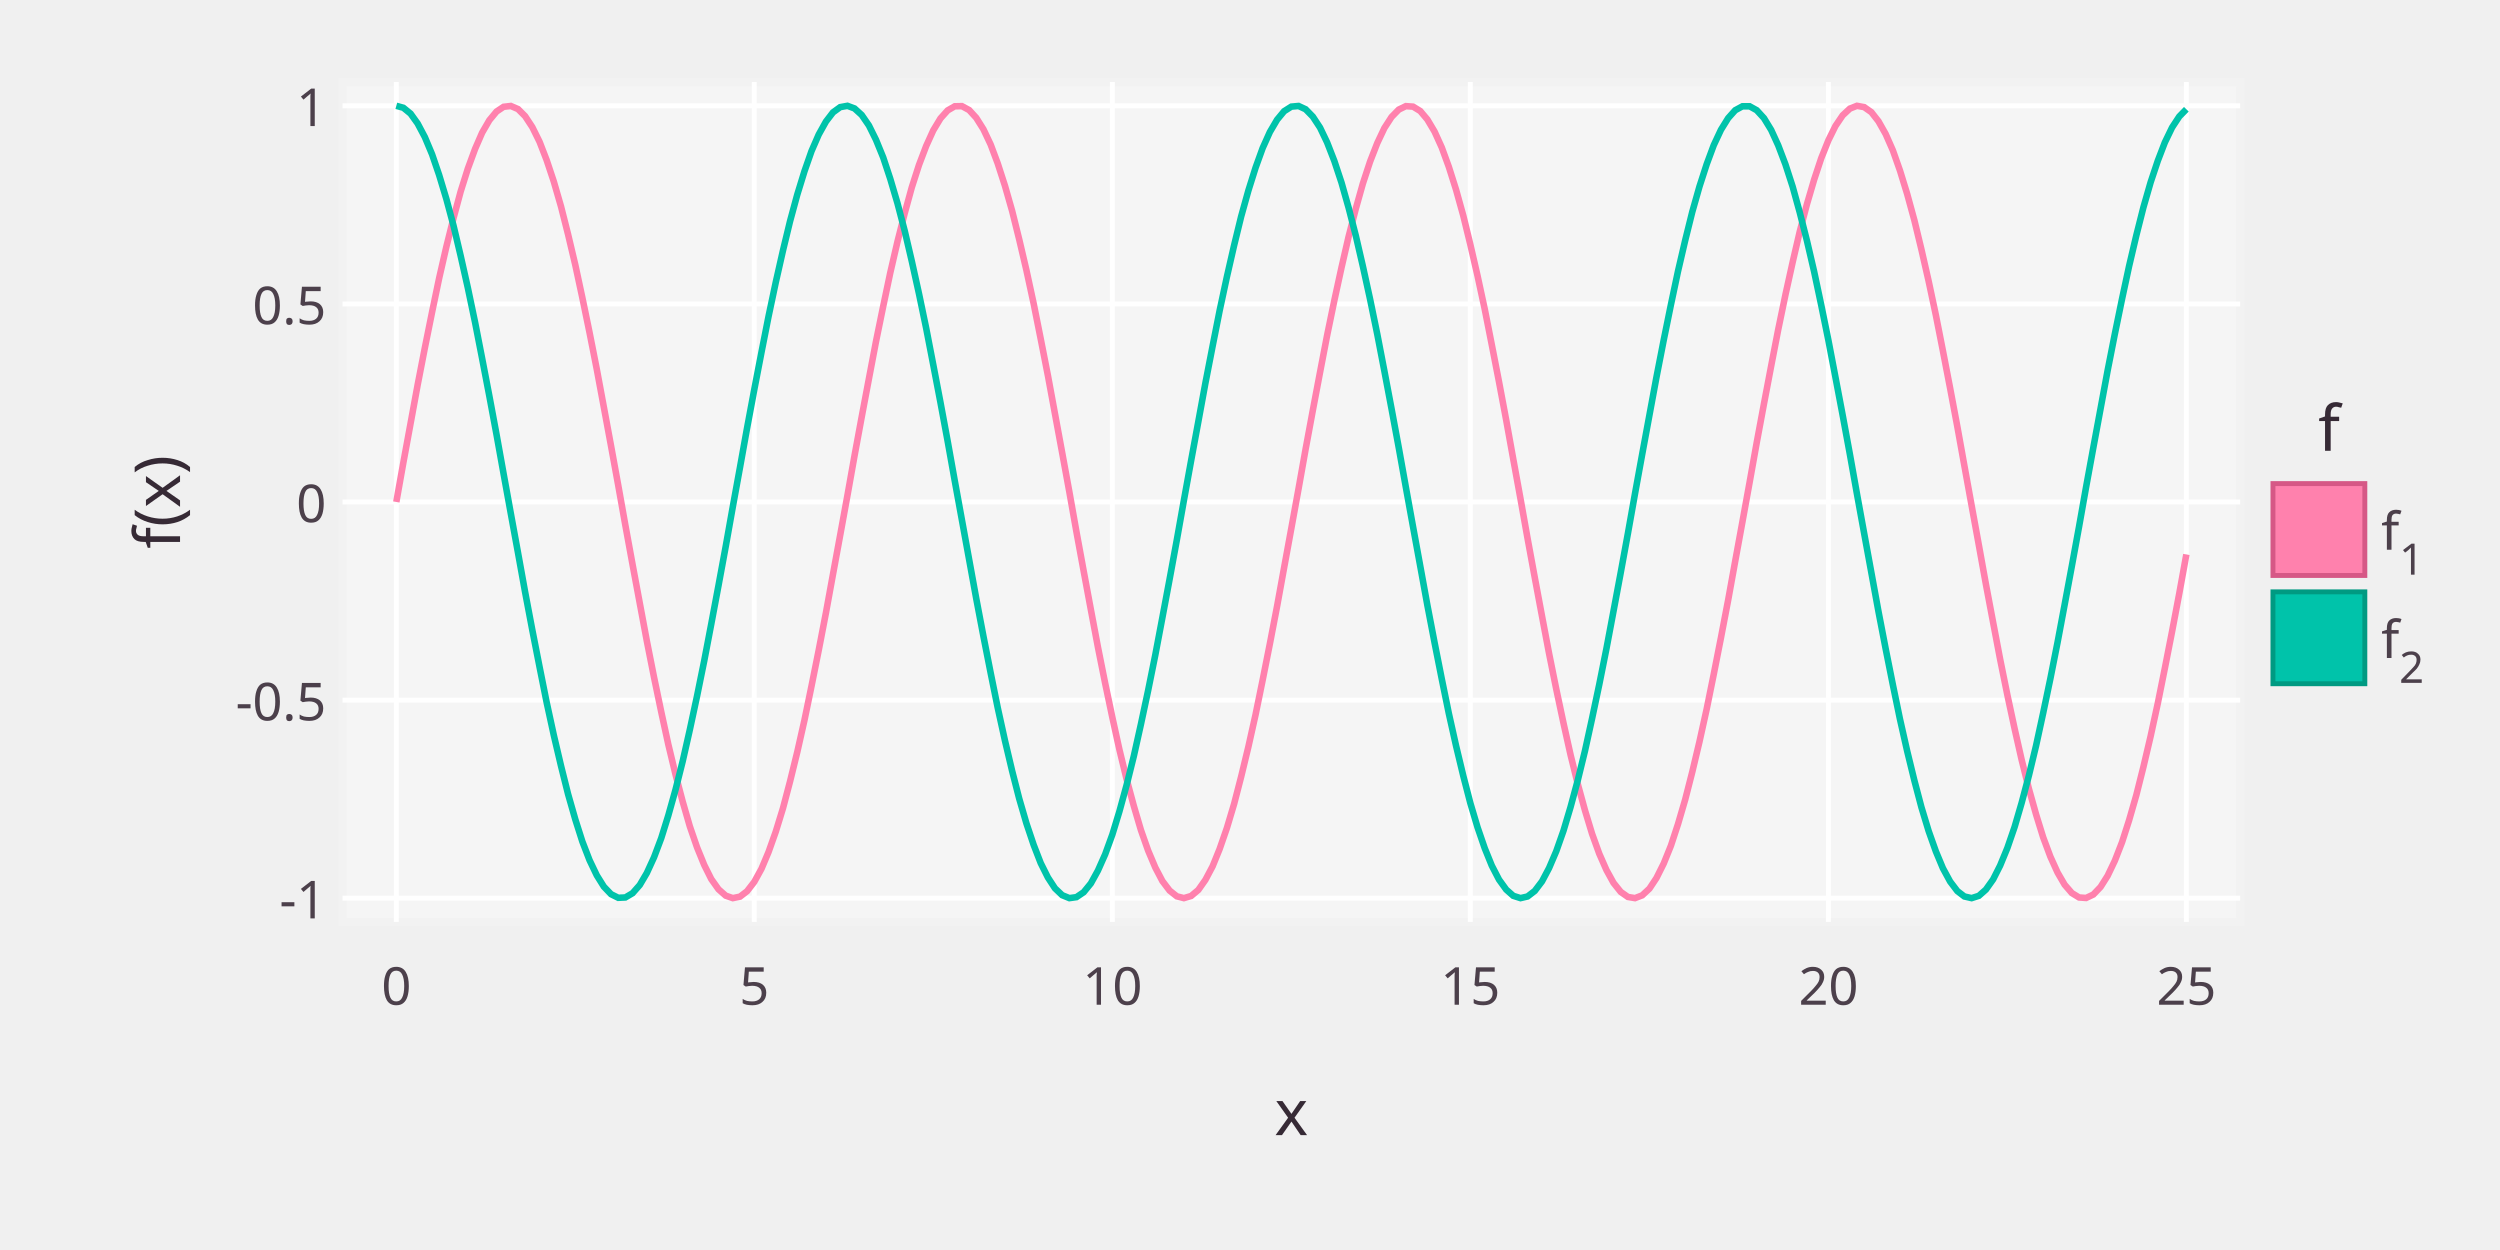
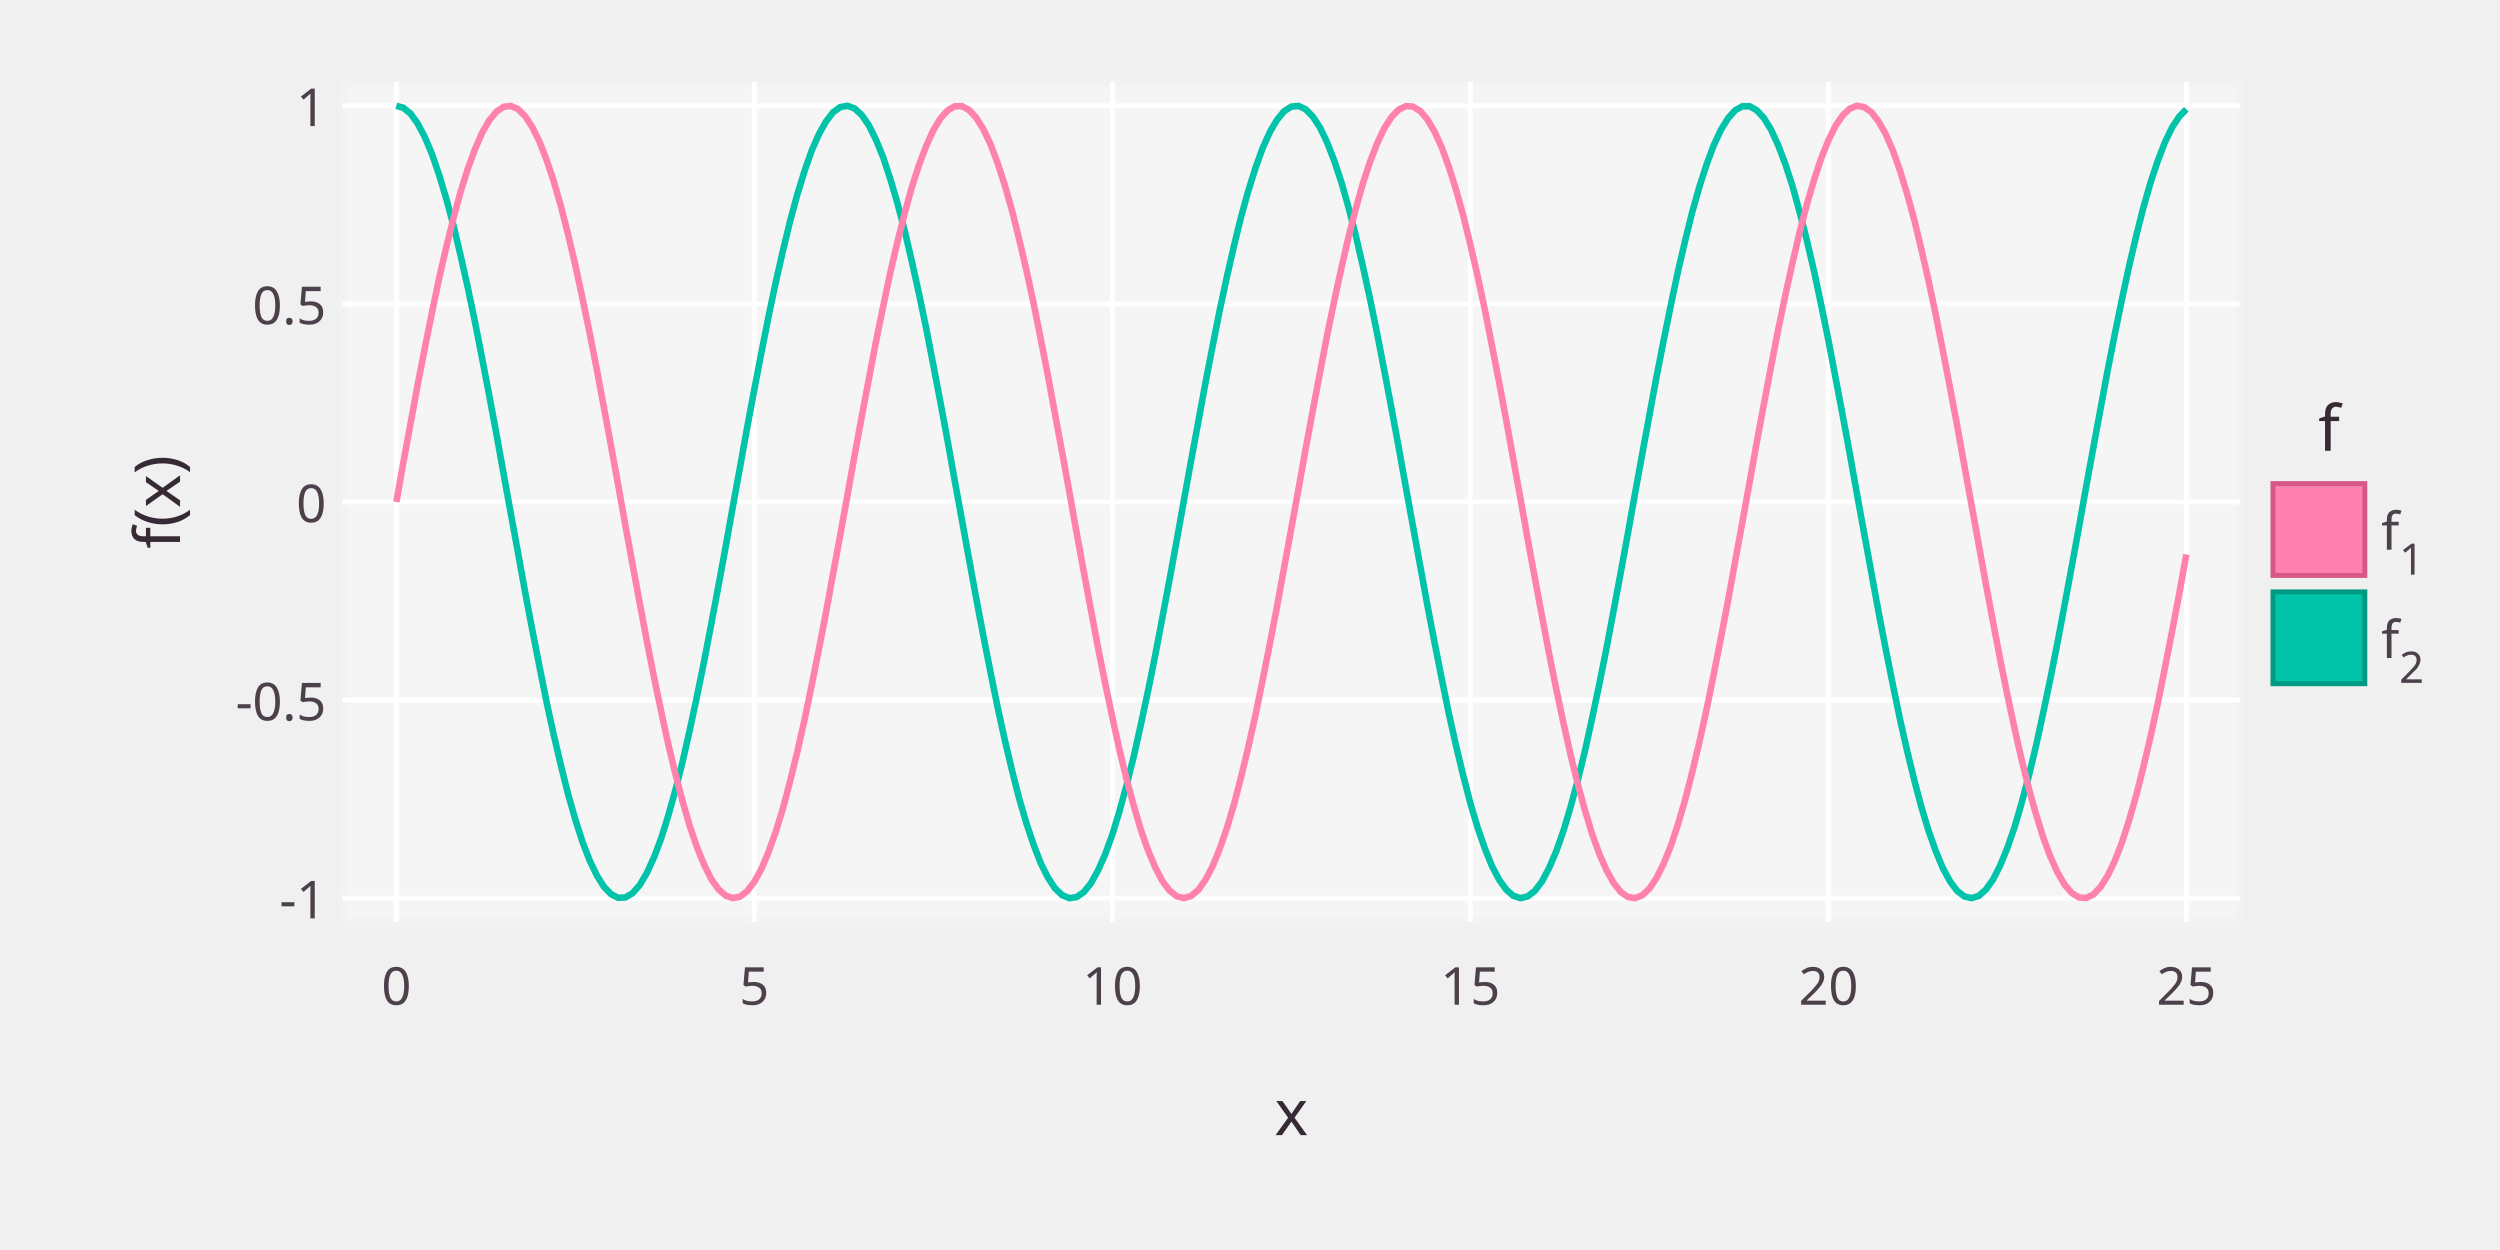
<svg xmlns="http://www.w3.org/2000/svg" xmlns:xlink="http://www.w3.org/1999/xlink" version="1.1" width="152.4mm" height="76.2mm" viewBox="0 0 152.4 76.2" style="stroke:black;fill:black" stroke-width="0.5">
  <g stroke="#F2F2F2" fill="#F5F5F5">
    <path d="M 20.88 5 L 136.56 5 136.56 56.2 20.88 56.2 z" />
-     <g stroke="#FFFFFF" stroke-width="0.3">
+     <g stroke-width="0.3" stroke="#FFFFFF">
      <path d="M133.28,5 L 133.28 56.2" />
      <path d="M89.63,5 L 89.63 56.2" />
      <path d="M24.16,5 L 24.16 56.2" />
      <path d="M45.98,5 L 45.98 56.2" />
      <path d="M111.46,5 L 111.46 56.2" />
      <path d="M67.81,5 L 67.81 56.2" />
    </g>
-     <g stroke="#FFFFFF" stroke-width="0.3">
+     <g stroke-width="0.3" stroke="#FFFFFF">
      <path d="M20.88,42.68 L 136.56 42.68" />
      <path d="M20.88,54.75 L 136.56 54.75" />
      <path d="M20.88,30.6 L 136.56 30.6" />
      <path d="M20.88,18.53 L 136.56 18.53" />
      <path d="M20.88,6.45 L 136.56 6.45" />
    </g>
  </g>
  <g stroke-width="0.4" fill="none">
+     <g class="color_group_f&lt;sub&gt;2&lt;/sub&gt;" stroke="#00C3AA">
+       <path d="M24.16,6.45 L 24.59 6.57 25.03 6.93 25.46 7.53 25.9 8.36 26.34 9.41 26.77 10.67 27.21 12.13 27.65 13.77 28.08 15.59 28.52 17.55 28.96 19.65 29.39 21.85 29.83 24.14 30.27 26.5 30.7 28.89 31.14 31.31 31.58 33.71 32.01 36.09 32.45 38.41 32.89 40.65 33.32 42.8 33.76 44.82 34.2 46.69 34.63 48.41 35.07 49.95 35.5 51.3 35.94 52.44 36.38 53.36 36.81 54.05 37.25 54.51 37.69 54.73 38.12 54.71 38.56 54.45 39 53.95 39.43 53.22 39.87 52.26 40.31 51.09 40.74 49.71 41.18 48.14 41.62 46.39 42.05 44.49 42.49 42.44 42.93 40.28 43.36 38.03 43.8 35.69 44.24 33.31 44.67 30.9 45.11 28.49 45.54 26.1 45.98 23.75 46.42 21.47 46.85 19.29 47.29 17.21 47.73 15.27 48.16 13.49 48.6 11.87 49.04 10.44 49.47 9.21 49.91 8.2 50.35 7.41 50.78 6.85 51.22 6.53 51.66 6.45 52.09 6.61 52.53 7.01 52.97 7.65 53.4 8.52 53.84 9.6 54.27 10.9 54.71 12.39 55.15 14.07 55.58 15.91 56.02 17.9 56.46 20.01 56.89 22.23 57.33 24.53 57.77 26.9 58.2 29.3 58.64 31.71 59.08 34.12 59.51 36.48 59.95 38.79 60.39 41.02 60.82 43.14 61.26 45.14 61.7 47 62.13 48.68 62.57 50.19 63.01 51.5 63.44 52.61 63.88 53.49 64.31 54.15 64.75 54.57 65.19 54.75 65.62 54.69 66.06 54.39 66.5 53.85 66.93 53.07 67.37 52.08 67.81 50.87 68.24 49.46 68.68 47.85 69.12 46.08 69.55 44.15 69.99 42.09 70.43 39.91 70.86 37.64 71.3 35.3 71.74 32.91 72.17 30.5 72.61 28.08 73.05 25.7 73.48 23.36 73.92 21.1 74.35 18.93 74.79 16.88 75.23 14.96 75.66 13.2 76.1 11.62 76.54 10.22 76.97 9.03 77.41 8.05 77.85 7.3 78.28 6.78 78.72 6.5 79.16 6.46 79.59 6.66 80.03 7.11 80.47 7.78 80.9 8.68 81.34 9.81 81.78 11.14 82.21 12.66 82.65 14.37 83.08 16.23 83.52 18.24 83.96 20.38 84.39 22.61 84.83 24.93 85.27 27.3 85.7 29.7 86.14 32.12 86.58 34.52 87.01 36.88 87.45 39.17 87.89 41.39 88.32 43.49 88.76 45.46 89.2 47.29 89.63 48.95 90.07 50.43 90.51 51.71 90.94 52.77 91.38 53.62 91.82 54.23 92.25 54.61 92.69 54.75 93.12 54.65 93.56 54.31 94 53.73 94.43 52.92 94.87 51.89 95.31 50.64 95.74 49.2 96.18 47.57 96.62 45.77 97.05 43.81 97.49 41.73 97.93 39.53 98.36 37.25 98.8 34.9 99.24 32.5 99.67 30.09 100.11 27.68 100.55 25.3 100.98 22.98 101.42 20.73 101.86 18.57 102.29 16.54 102.73 14.65 103.16 12.92 103.6 11.37 104.04 10.01 104.47 8.85 104.91 7.91 105.35 7.2 105.78 6.72 106.22 6.48 106.66 6.48 107.09 6.72 107.53 7.2 107.97 7.92 108.4 8.86 108.84 10.02 109.28 11.38 109.71 12.94 110.15 14.67 110.59 16.56 111.02 18.59 111.46 20.75 111.89 23 112.33 25.32 112.77 27.7 113.2 30.11 113.64 32.52 114.08 34.92 114.51 37.27 114.95 39.55 115.39 41.75 115.82 43.83 116.26 45.78 116.7 47.58 117.13 49.21 117.57 50.66 118.01 51.9 118.44 52.93 118.88 53.74 119.32 54.32 119.75 54.65 120.19 54.75 120.63 54.61 121.06 54.23 121.5 53.61 121.93 52.76 122.37 51.69 122.81 50.41 123.24 48.94 123.68 47.28 124.12 45.45 124.55 43.47 124.99 41.37 125.43 39.15 125.86 36.86 126.3 34.5 126.74 32.1 127.17 29.68 127.61 27.28 128.05 24.91 128.48 22.59 128.92 20.36 129.36 18.22 129.79 16.22 130.23 14.35 130.66 12.65 131.1 11.12 131.54 9.8 131.97 8.68 132.41 7.77 132.85 7.1 133.28 6.66" />
+     </g>
    <g class="color_group_f&lt;sub&gt;1&lt;/sub&gt;" stroke="#FF81AD">
      <path d="M24.16,30.6 L 24.59 28.19 25.03 25.8 25.46 23.46 25.9 21.2 26.34 19.02 26.77 16.96 27.21 15.04 27.65 13.28 28.08 11.68 28.52 10.28 28.96 9.08 29.39 8.09 29.83 7.33 30.27 6.8 30.7 6.51 31.14 6.46 31.58 6.65 32.01 7.08 32.45 7.75 32.89 8.64 33.32 9.75 33.76 11.07 34.2 12.59 34.63 14.29 35.07 16.15 35.5 18.15 35.94 20.28 36.38 22.51 36.81 24.82 37.25 27.19 37.69 29.6 38.12 32.01 38.56 34.41 39 36.77 39.43 39.07 39.87 41.29 40.31 43.4 40.74 45.38 41.18 47.21 41.62 48.88 42.05 50.37 42.49 51.65 42.93 52.73 43.36 53.59 43.8 54.21 44.24 54.6 44.67 54.75 45.11 54.66 45.54 54.33 45.98 53.76 46.42 52.96 46.85 51.94 47.29 50.7 47.73 49.27 48.16 47.64 48.6 45.85 49.04 43.9 49.47 41.82 49.91 39.63 50.35 37.35 50.78 35 51.22 32.61 51.66 30.2 52.09 27.79 52.53 25.41 52.97 23.08 53.4 20.82 53.84 18.67 54.27 16.63 54.71 14.73 55.15 13 55.58 11.43 56.02 10.06 56.46 8.9 56.89 7.95 57.33 7.22 57.77 6.73 58.2 6.48 58.64 6.47 59.08 6.71 59.51 7.18 59.95 7.88 60.39 8.81 60.82 9.96 61.26 11.32 61.7 12.86 62.13 14.59 62.57 16.47 63.01 18.5 63.44 20.65 63.88 22.89 64.31 25.22 64.75 27.6 65.19 30 65.62 32.42 66.06 34.81 66.5 37.17 66.93 39.45 67.37 41.65 67.81 43.74 68.24 45.7 68.68 47.51 69.12 49.14 69.55 50.6 69.99 51.85 70.43 52.89 70.86 53.71 71.3 54.29 71.74 54.64 72.17 54.75 72.61 54.62 73.05 54.25 73.48 53.64 73.92 52.81 74.35 51.75 74.79 50.48 75.23 49.01 75.66 47.35 76.1 45.53 76.54 43.56 76.97 41.46 77.41 39.25 77.85 36.96 78.28 34.6 78.72 32.2 79.16 29.79 79.59 27.38 80.03 25.01 80.47 22.69 80.9 20.45 81.34 18.32 81.78 16.3 82.21 14.43 82.65 12.72 83.08 11.19 83.52 9.85 83.96 8.72 84.39 7.81 84.83 7.13 85.27 6.68 85.7 6.47 86.14 6.5 86.58 6.77 87.01 7.28 87.45 8.02 87.89 8.99 88.32 10.17 88.76 11.56 89.2 13.14 89.63 14.9 90.07 16.81 90.51 18.85 90.94 21.02 91.38 23.28 91.82 25.62 92.25 28 92.69 30.41 93.12 32.82 93.56 35.21 94 37.56 94.43 39.83 94.87 42.01 95.31 44.08 95.74 46.01 96.18 47.79 96.62 49.4 97.05 50.82 97.49 52.04 97.93 53.04 98.36 53.82 98.8 54.37 99.24 54.68 99.67 54.75 100.11 54.58 100.55 54.17 100.98 53.52 101.42 52.64 101.86 51.55 102.29 50.24 102.73 48.74 103.16 47.06 103.6 45.21 104.04 43.22 104.47 41.1 104.91 38.87 105.35 36.57 105.78 34.2 106.22 31.8 106.66 29.38 107.09 26.98 107.53 24.62 107.97 22.31 108.4 20.09 108.84 17.97 109.28 15.98 109.71 14.13 110.15 12.45 110.59 10.95 111.02 9.65 111.46 8.55 111.89 7.68 112.33 7.03 112.77 6.62 113.2 6.45 113.64 6.53 114.08 6.84 114.51 7.39 114.95 8.17 115.39 9.17 115.82 10.39 116.26 11.82 116.7 13.43 117.13 15.21 117.57 17.14 118.01 19.21 118.44 21.39 118.88 23.67 119.32 26.01 119.75 28.4 120.19 30.82 120.63 33.23 121.06 35.61 121.5 37.94 121.93 40.2 122.37 42.37 122.81 44.42 123.24 46.32 123.68 48.08 124.12 49.65 124.55 51.04 124.99 52.22 125.43 53.19 125.86 53.93 126.3 54.44 126.74 54.71 127.17 54.74 127.61 54.53 128.05 54.07 128.48 53.39 128.92 52.47 129.36 51.34 129.79 50 130.23 48.47 130.66 46.76 131.1 44.89 131.54 42.87 131.97 40.73 132.41 38.49 132.85 36.17 133.28 33.8" />
-     </g>
-     <g class="color_group_f&lt;sub&gt;2&lt;/sub&gt;" stroke="#00C3AA">
-       <path d="M24.16,6.45 L 24.59 6.57 25.03 6.93 25.46 7.53 25.9 8.36 26.34 9.41 26.77 10.67 27.21 12.13 27.65 13.77 28.08 15.59 28.52 17.55 28.96 19.65 29.39 21.85 29.83 24.14 30.27 26.5 30.7 28.89 31.14 31.31 31.58 33.71 32.01 36.09 32.45 38.41 32.89 40.65 33.32 42.8 33.76 44.82 34.2 46.69 34.63 48.41 35.07 49.95 35.5 51.3 35.94 52.44 36.38 53.36 36.81 54.05 37.25 54.51 37.69 54.73 38.12 54.71 38.56 54.45 39 53.95 39.43 53.22 39.87 52.26 40.31 51.09 40.74 49.71 41.18 48.14 41.62 46.39 42.05 44.49 42.49 42.44 42.93 40.28 43.36 38.03 43.8 35.69 44.24 33.31 44.67 30.9 45.11 28.49 45.54 26.1 45.98 23.75 46.42 21.47 46.85 19.29 47.29 17.21 47.73 15.27 48.16 13.49 48.6 11.87 49.04 10.44 49.47 9.21 49.91 8.2 50.35 7.41 50.78 6.85 51.22 6.53 51.66 6.45 52.09 6.61 52.53 7.01 52.97 7.65 53.4 8.52 53.84 9.6 54.27 10.9 54.71 12.39 55.15 14.07 55.58 15.91 56.02 17.9 56.46 20.01 56.89 22.23 57.33 24.53 57.77 26.9 58.2 29.3 58.64 31.71 59.08 34.12 59.51 36.48 59.95 38.79 60.39 41.02 60.82 43.14 61.26 45.14 61.7 47 62.13 48.68 62.57 50.19 63.01 51.5 63.44 52.61 63.88 53.49 64.31 54.15 64.75 54.57 65.19 54.75 65.62 54.69 66.06 54.39 66.5 53.85 66.93 53.07 67.37 52.08 67.81 50.87 68.24 49.46 68.68 47.85 69.12 46.08 69.55 44.15 69.99 42.09 70.43 39.91 70.86 37.64 71.3 35.3 71.74 32.91 72.17 30.5 72.61 28.08 73.05 25.7 73.48 23.36 73.92 21.1 74.35 18.93 74.79 16.88 75.23 14.96 75.66 13.2 76.1 11.62 76.54 10.22 76.97 9.03 77.41 8.05 77.85 7.3 78.28 6.78 78.72 6.5 79.16 6.46 79.59 6.66 80.03 7.11 80.47 7.78 80.9 8.68 81.34 9.81 81.78 11.14 82.21 12.66 82.65 14.37 83.08 16.23 83.52 18.24 83.96 20.38 84.39 22.61 84.83 24.93 85.27 27.3 85.7 29.7 86.14 32.12 86.58 34.52 87.01 36.88 87.45 39.17 87.89 41.39 88.32 43.49 88.76 45.46 89.2 47.29 89.63 48.95 90.07 50.43 90.51 51.71 90.94 52.77 91.38 53.62 91.82 54.23 92.25 54.61 92.69 54.75 93.12 54.65 93.56 54.31 94 53.73 94.43 52.92 94.87 51.89 95.31 50.64 95.74 49.2 96.18 47.57 96.62 45.77 97.05 43.81 97.49 41.73 97.93 39.53 98.36 37.25 98.8 34.9 99.24 32.5 99.67 30.09 100.11 27.68 100.55 25.3 100.98 22.98 101.42 20.73 101.86 18.57 102.29 16.54 102.73 14.65 103.16 12.92 103.6 11.37 104.04 10.01 104.47 8.85 104.91 7.91 105.35 7.2 105.78 6.72 106.22 6.48 106.66 6.48 107.09 6.72 107.53 7.2 107.97 7.92 108.4 8.86 108.84 10.02 109.28 11.38 109.71 12.94 110.15 14.67 110.59 16.56 111.02 18.59 111.46 20.75 111.89 23 112.33 25.32 112.77 27.7 113.2 30.11 113.64 32.52 114.08 34.92 114.51 37.27 114.95 39.55 115.39 41.75 115.82 43.83 116.26 45.78 116.7 47.58 117.13 49.21 117.57 50.66 118.01 51.9 118.44 52.93 118.88 53.74 119.32 54.32 119.75 54.65 120.19 54.75 120.63 54.61 121.06 54.23 121.5 53.61 121.93 52.76 122.37 51.69 122.81 50.41 123.24 48.94 123.68 47.28 124.12 45.45 124.55 43.47 124.99 41.37 125.43 39.15 125.86 36.86 126.3 34.5 126.74 32.1 127.17 29.68 127.61 27.28 128.05 24.91 128.48 22.59 128.92 20.36 129.36 18.22 129.79 16.22 130.23 14.35 130.66 12.65 131.1 11.12 131.54 9.8 131.97 8.68 132.41 7.77 132.85 7.1 133.28 6.66" />
    </g>
  </g>
  <g font-family="Source Sans Pro" font-size="3.18">
    <a xlink:href="#">
      <g id="color_key_f&lt;sub&gt;1&lt;/sub&gt;">
-         <g stroke="#D65886" stroke-width="0.3" fill="#FF81AD">
+         <g stroke-width="0.3" stroke="#D65886" fill="#FF81AD">
          <path d="M 138.56 29.48 L 144.16 29.48 144.16 35.08 138.56 35.08 z" />
        </g>
        <g stroke="none" fill="#4C404B">
          <text x="145.16" y="32.28" style="dominant-baseline:central">f<tspan baseline-shift="-1.723" font-size="83.333%">1</tspan>
          </text>
        </g>
      </g>
    </a>
    <a xlink:href="#">
      <g id="color_key_f&lt;sub&gt;2&lt;/sub&gt;">
-         <g stroke="#009A82" stroke-width="0.3" fill="#00C3AA">
+         <g stroke-width="0.3" stroke="#009A82" fill="#00C3AA">
          <path d="M 138.56 36.08 L 144.16 36.08 144.16 41.68 138.56 41.68 z" />
        </g>
        <g stroke="none" fill="#4C404B">
          <text x="145.16" y="38.88" style="dominant-baseline:central">f<tspan baseline-shift="-1.723" font-size="83.333%">2</tspan>
          </text>
        </g>
      </g>
    </a>
  </g>
-   <g stroke="none" font-family="Source Sans Pro" fill="#362A35" font-size="3.88">
+   <g font-family="Source Sans Pro" font-size="3.88" stroke="none" fill="#362A35">
    <text x="141.98" y="27.48" text-anchor="middle">f</text>
  </g>
-   <g stroke="none" font-family="Source Sans Pro" fill="#4C404B" font-size="3.18">
+   <g font-family="Source Sans Pro" font-size="3.18" stroke="none" fill="#4C404B">
    <text x="133.28" y="61.25" text-anchor="middle">25</text>
    <text x="89.63" y="61.25" text-anchor="middle">15</text>
    <text x="24.16" y="61.25" text-anchor="middle">0</text>
    <text x="45.98" y="61.25" text-anchor="middle">5</text>
    <text x="111.46" y="61.25" text-anchor="middle">20</text>
    <text x="67.81" y="61.25" text-anchor="middle">10</text>
  </g>
-   <g stroke="none" font-family="Source Sans Pro" fill="#362A35" font-size="3.88">
+   <g font-family="Source Sans Pro" font-size="3.88" stroke="none" fill="#362A35">
    <text x="78.72" y="69.2" text-anchor="middle">x</text>
  </g>
-   <g stroke="none" font-family="Source Sans Pro" fill="#362A35" font-size="3.88">
+   <g font-family="Source Sans Pro" font-size="3.88" stroke="none" fill="#362A35">
    <text x="9.47" y="30.6" text-anchor="middle" style="dominant-baseline:central" transform="rotate(-90, 9.47, 30.6)">f(x)</text>
  </g>
-   <g stroke="none" font-family="Source Sans Pro" fill="#4C404B" font-size="3.18">
+   <g font-family="Source Sans Pro" font-size="3.18" stroke="none" fill="#4C404B">
    <text x="19.88" y="42.68" text-anchor="end" style="dominant-baseline:central">-0.5</text>
    <text x="19.88" y="54.75" text-anchor="end" style="dominant-baseline:central">-1</text>
    <text x="19.88" y="30.6" text-anchor="end" style="dominant-baseline:central">0</text>
    <text x="19.88" y="18.53" text-anchor="end" style="dominant-baseline:central">0.5</text>
    <text x="19.88" y="6.45" text-anchor="end" style="dominant-baseline:central">1</text>
  </g>
</svg>
